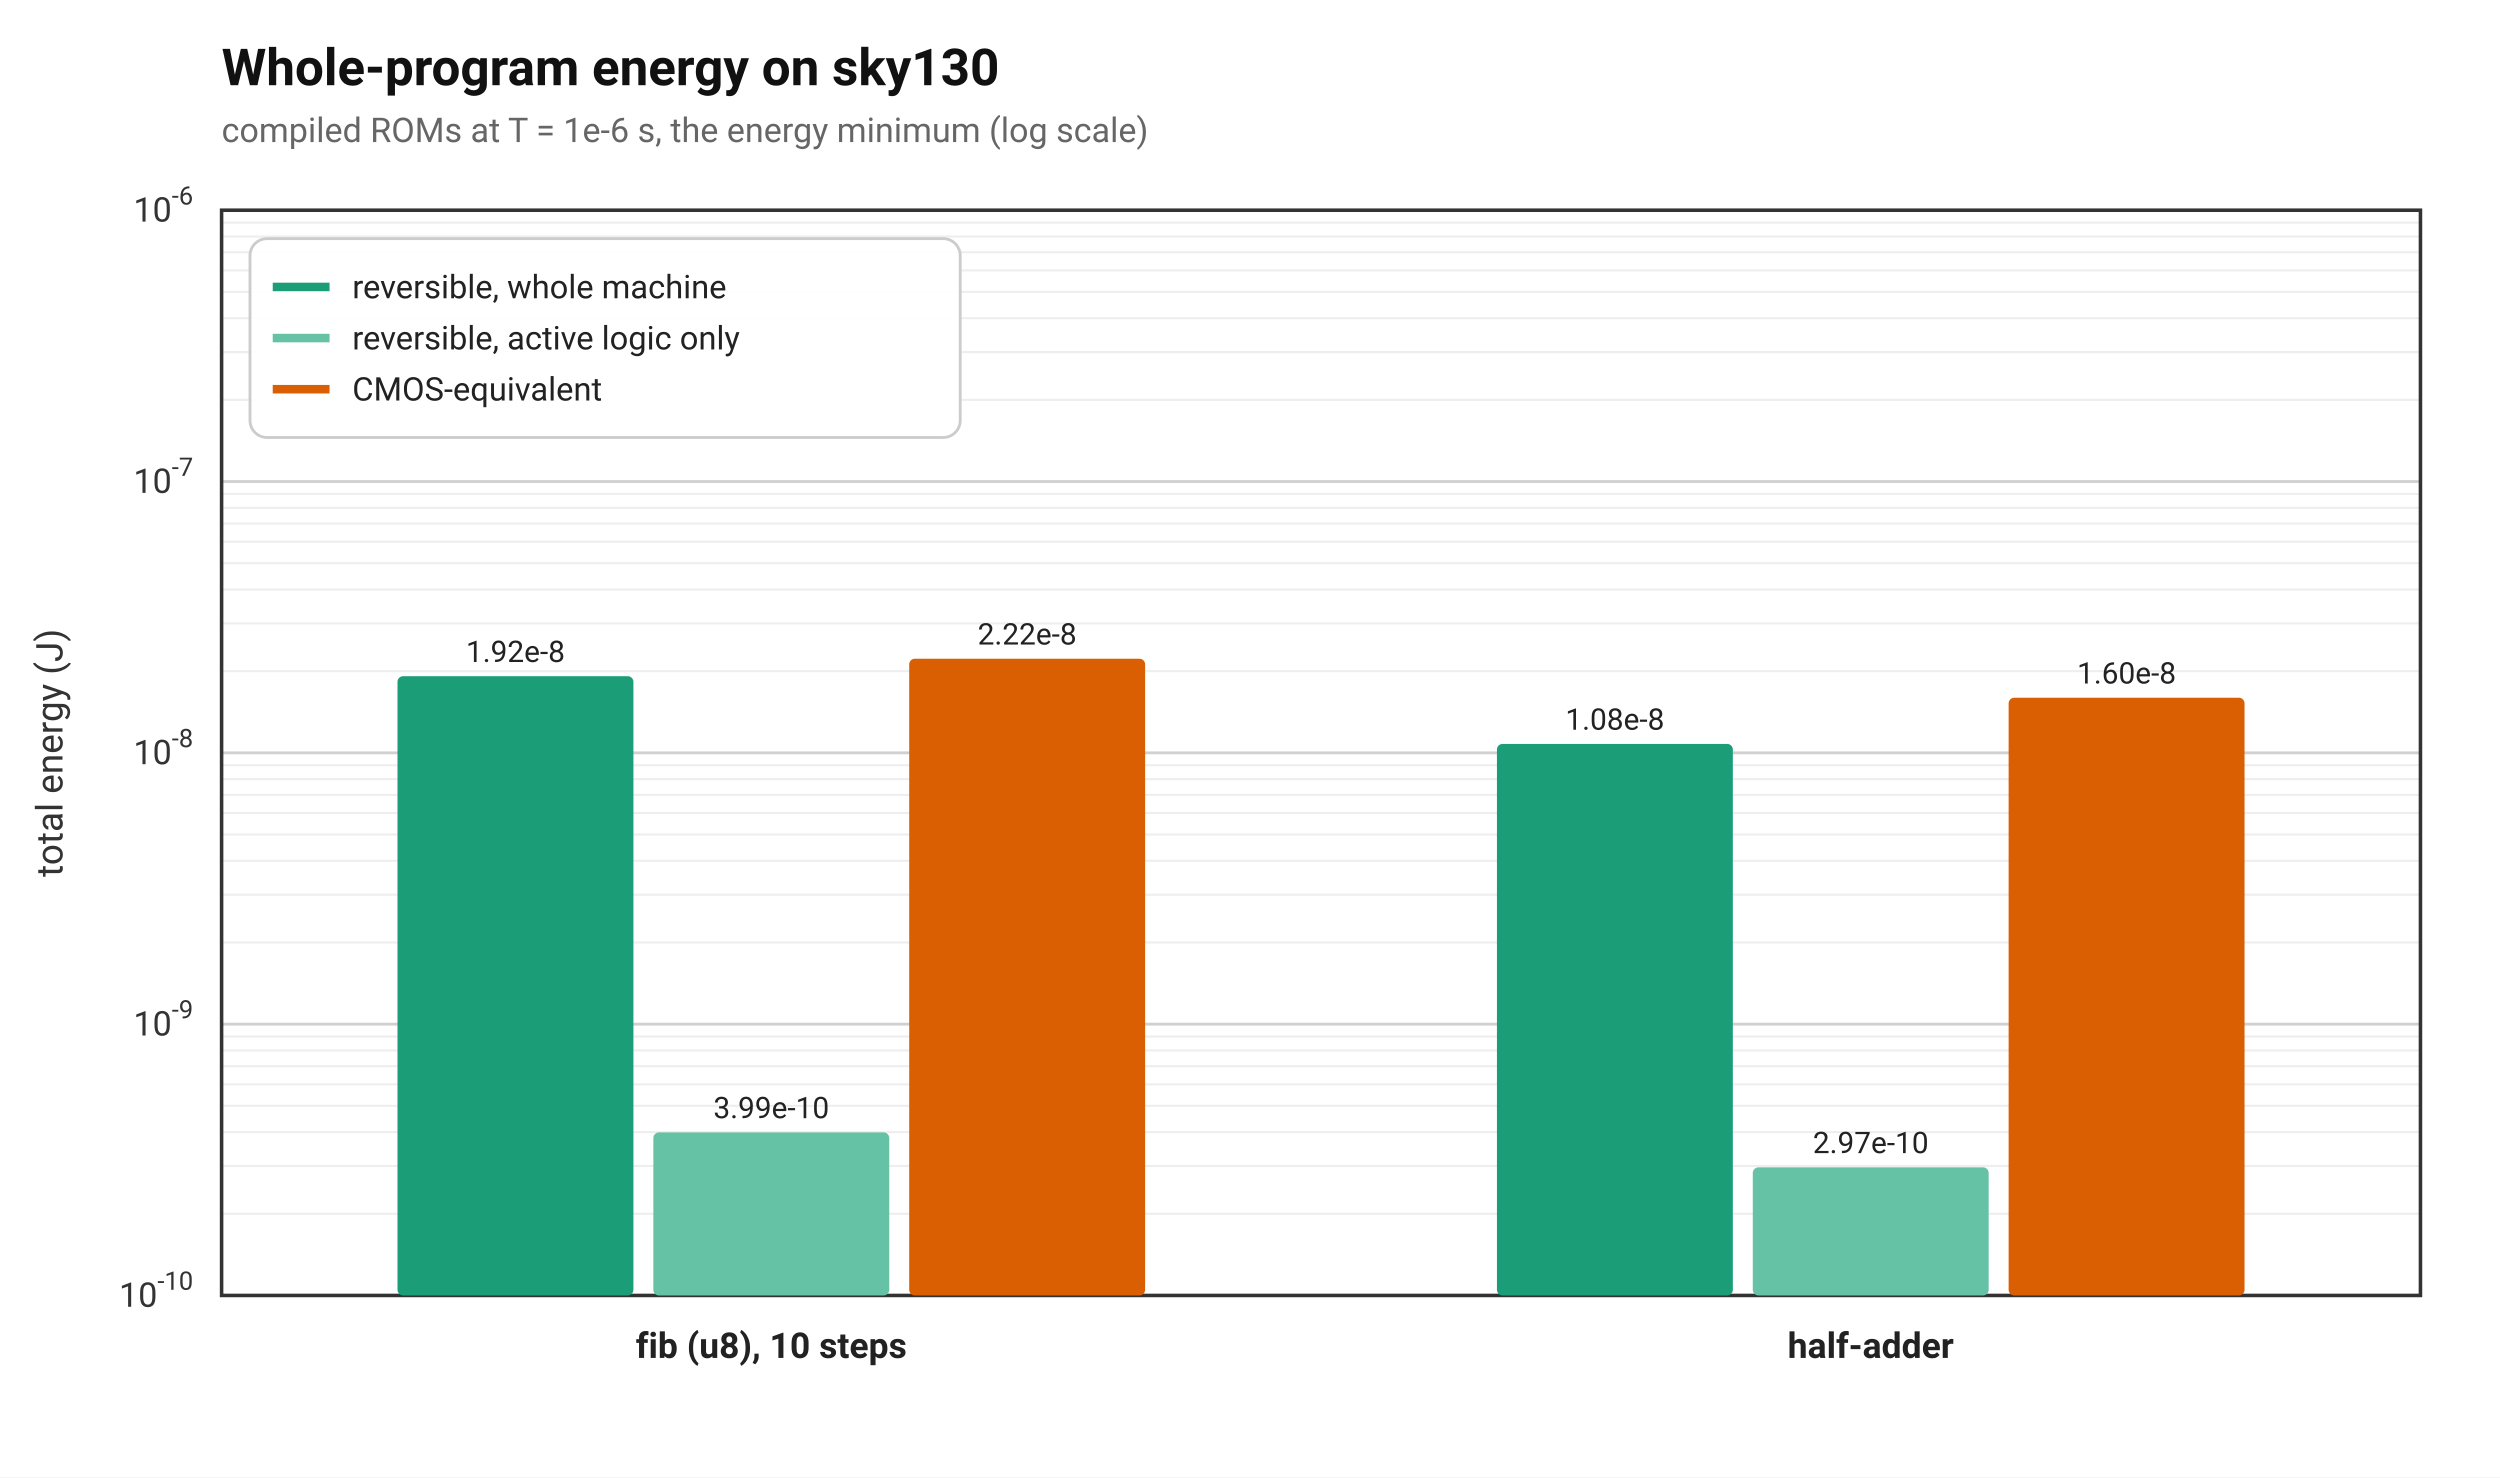
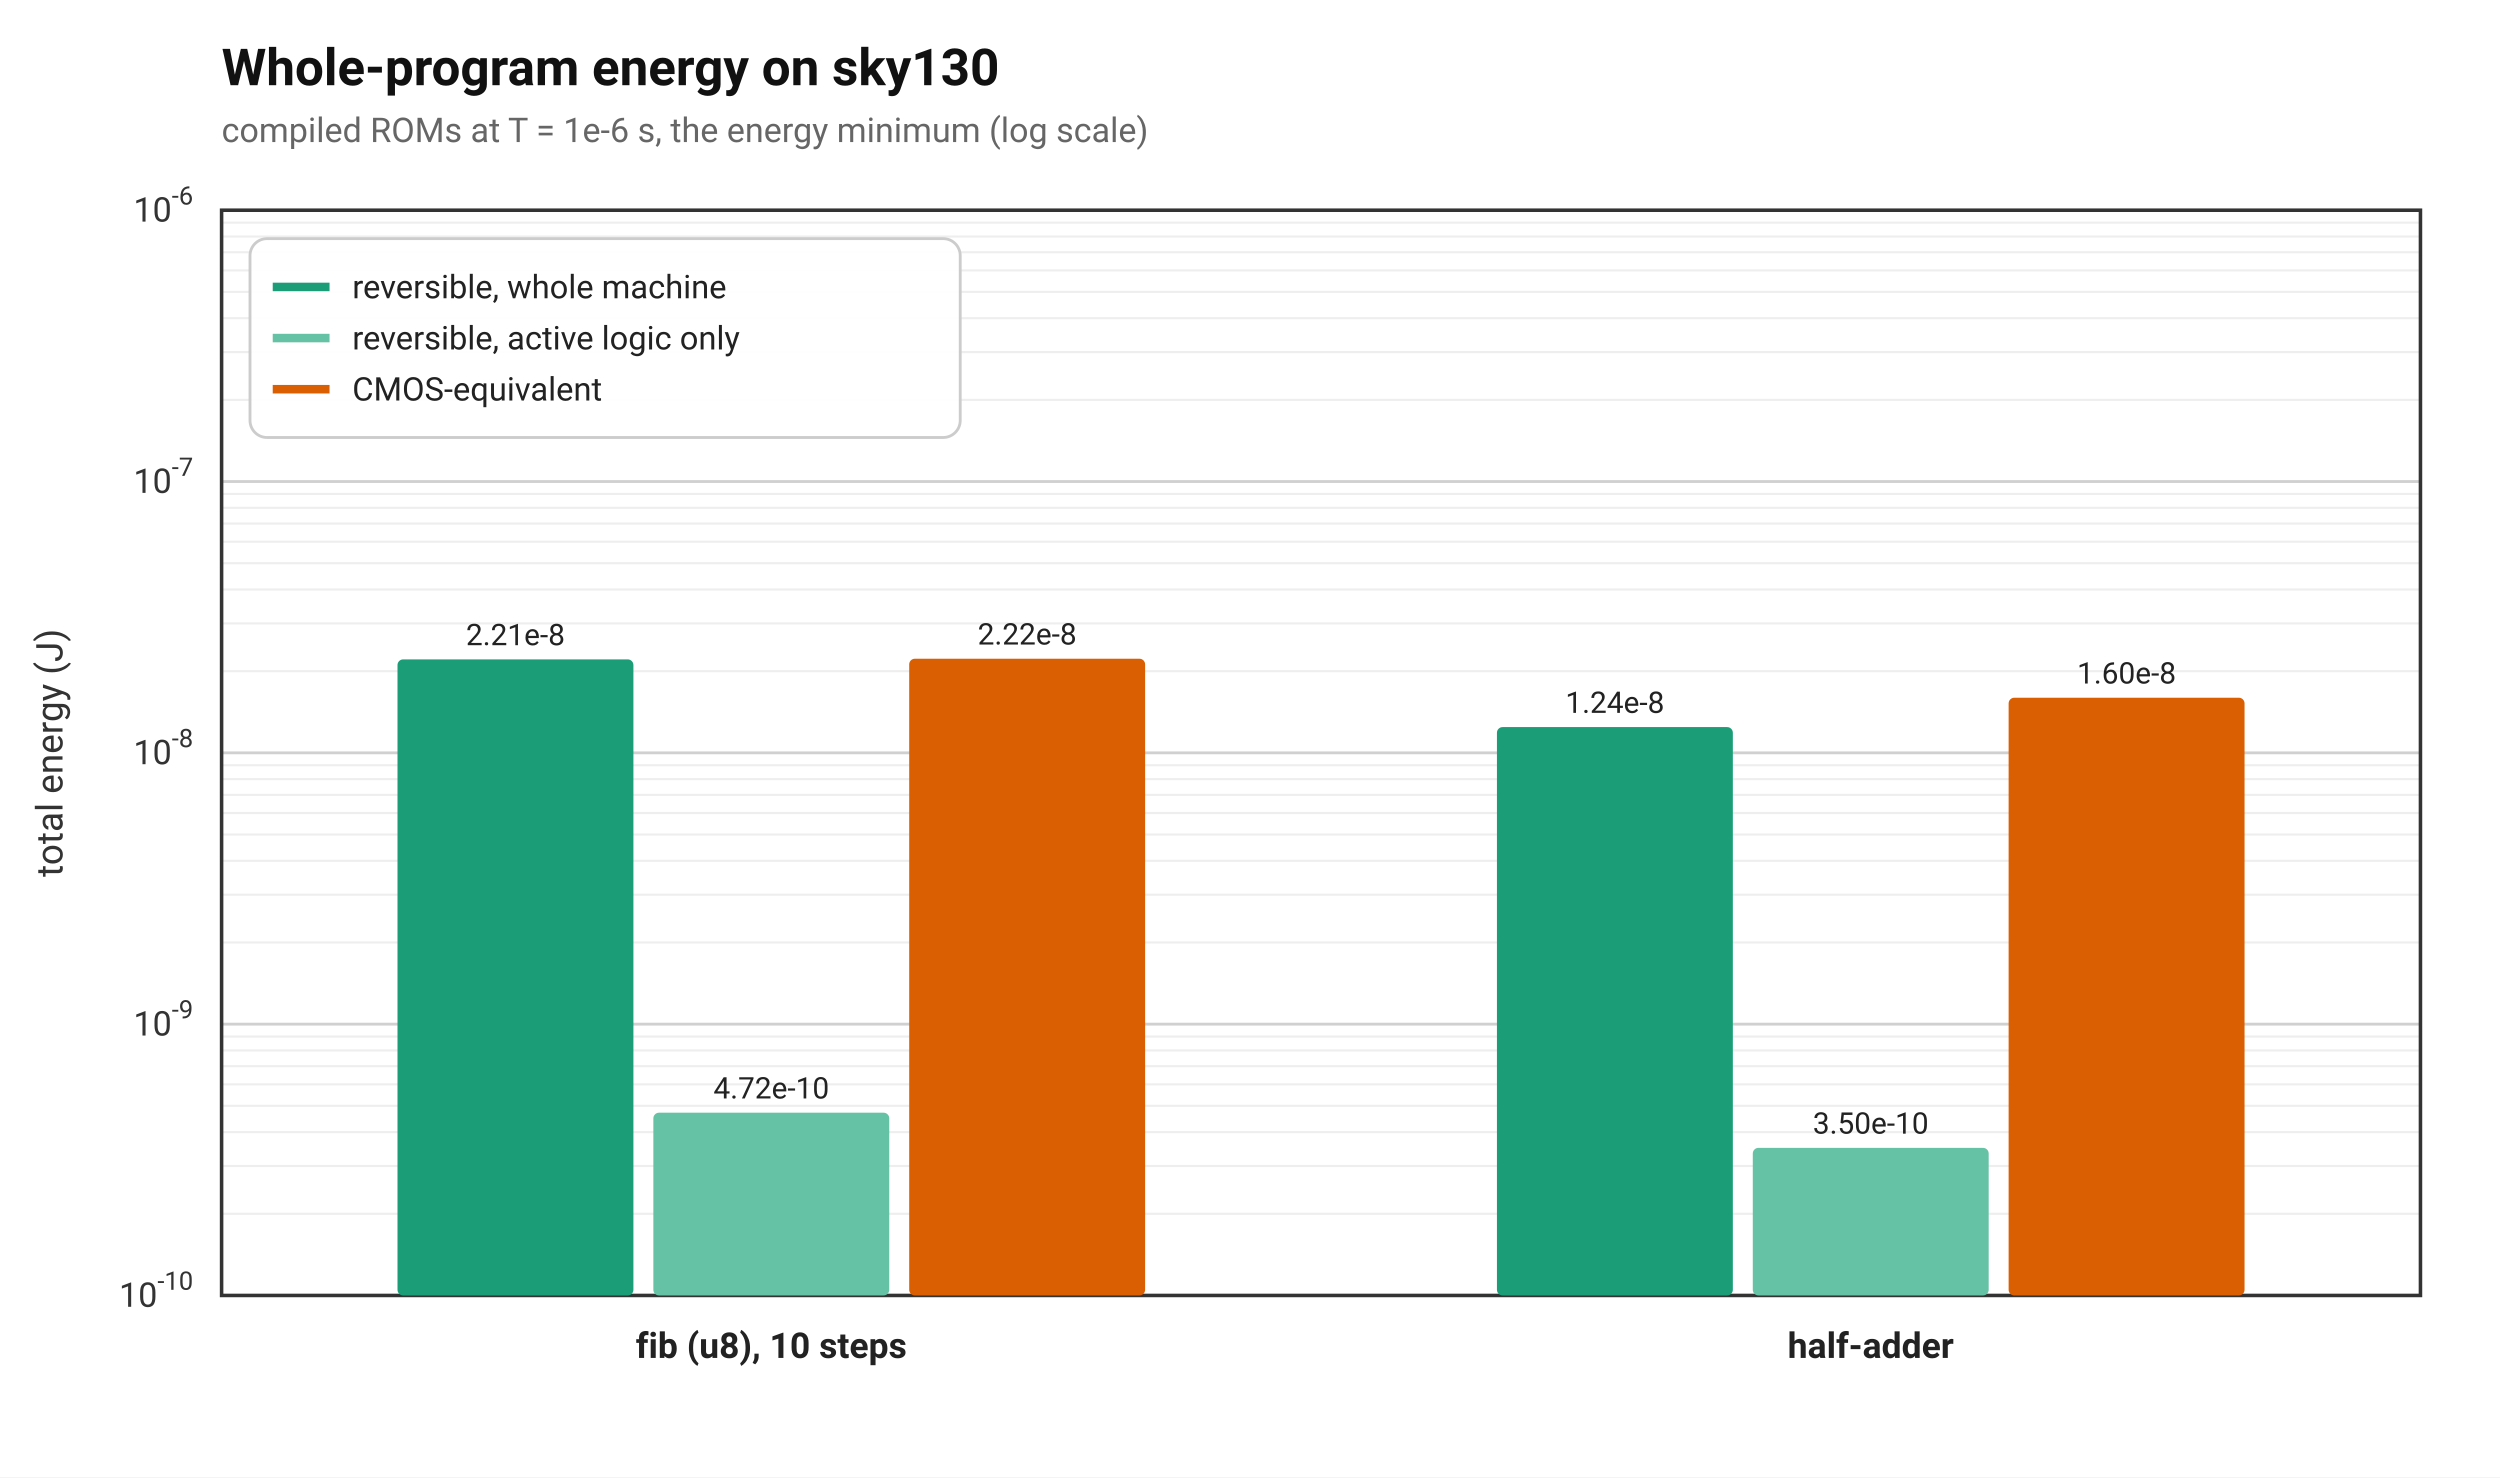
<svg xmlns="http://www.w3.org/2000/svg" width="880" height="520" viewBox="0 0 880 520" font-family="system-ui, -apple-system, Segoe UI, Roboto, sans-serif">
  <rect width="880" height="520" fill="#ffffff" />
  <text x="78" y="30" font-size="18" font-weight="700" fill="#111111" font-family="system-ui, -apple-system, Segoe UI, Roboto, sans-serif">Whole-program energy on sky130</text>
  <text x="78" y="50" font-size="12" fill="#666666" font-family="system-ui, -apple-system, Segoe UI, Roboto, sans-serif">compiled ROMs at T = 1e-6 s, the energy minimum (log scale)</text>
  <line x1="78" y1="427.252" x2="852" y2="427.252" stroke="#eeeeee" stroke-width="0.75" />
  <line x1="78" y1="410.435" x2="852" y2="410.435" stroke="#eeeeee" stroke-width="0.75" />
  <line x1="78" y1="398.503" x2="852" y2="398.503" stroke="#eeeeee" stroke-width="0.75" />
  <line x1="78" y1="389.248" x2="852" y2="389.248" stroke="#eeeeee" stroke-width="0.75" />
  <line x1="78" y1="381.687" x2="852" y2="381.687" stroke="#eeeeee" stroke-width="0.75" />
  <line x1="78" y1="375.293" x2="852" y2="375.293" stroke="#eeeeee" stroke-width="0.75" />
  <line x1="78" y1="369.755" x2="852" y2="369.755" stroke="#eeeeee" stroke-width="0.75" />
  <line x1="78" y1="364.87" x2="852" y2="364.87" stroke="#eeeeee" stroke-width="0.75" />
  <line x1="78" y1="331.752" x2="852" y2="331.752" stroke="#eeeeee" stroke-width="0.75" />
  <line x1="78" y1="314.935" x2="852" y2="314.935" stroke="#eeeeee" stroke-width="0.75" />
  <line x1="78" y1="303.003" x2="852" y2="303.003" stroke="#eeeeee" stroke-width="0.75" />
  <line x1="78" y1="293.748" x2="852" y2="293.748" stroke="#eeeeee" stroke-width="0.75" />
  <line x1="78" y1="286.187" x2="852" y2="286.187" stroke="#eeeeee" stroke-width="0.75" />
  <line x1="78" y1="279.793" x2="852" y2="279.793" stroke="#eeeeee" stroke-width="0.75" />
  <line x1="78" y1="274.255" x2="852" y2="274.255" stroke="#eeeeee" stroke-width="0.75" />
  <line x1="78" y1="269.37" x2="852" y2="269.37" stroke="#eeeeee" stroke-width="0.75" />
  <line x1="78" y1="236.252" x2="852" y2="236.252" stroke="#eeeeee" stroke-width="0.75" />
  <line x1="78" y1="219.435" x2="852" y2="219.435" stroke="#eeeeee" stroke-width="0.75" />
  <line x1="78" y1="207.503" x2="852" y2="207.503" stroke="#eeeeee" stroke-width="0.75" />
  <line x1="78" y1="198.248" x2="852" y2="198.248" stroke="#eeeeee" stroke-width="0.75" />
  <line x1="78" y1="190.687" x2="852" y2="190.687" stroke="#eeeeee" stroke-width="0.75" />
  <line x1="78" y1="184.293" x2="852" y2="184.293" stroke="#eeeeee" stroke-width="0.75" />
  <line x1="78" y1="178.755" x2="852" y2="178.755" stroke="#eeeeee" stroke-width="0.75" />
  <line x1="78" y1="173.87" x2="852" y2="173.87" stroke="#eeeeee" stroke-width="0.75" />
  <line x1="78" y1="140.752" x2="852" y2="140.752" stroke="#eeeeee" stroke-width="0.75" />
  <line x1="78" y1="123.935" x2="852" y2="123.935" stroke="#eeeeee" stroke-width="0.75" />
  <line x1="78" y1="112.003" x2="852" y2="112.003" stroke="#eeeeee" stroke-width="0.75" />
  <line x1="78" y1="102.748" x2="852" y2="102.748" stroke="#eeeeee" stroke-width="0.75" />
  <line x1="78" y1="95.187" x2="852" y2="95.187" stroke="#eeeeee" stroke-width="0.75" />
  <line x1="78" y1="88.793" x2="852" y2="88.793" stroke="#eeeeee" stroke-width="0.75" />
  <line x1="78" y1="83.255" x2="852" y2="83.255" stroke="#eeeeee" stroke-width="0.75" />
  <line x1="78" y1="78.37" x2="852" y2="78.37" stroke="#eeeeee" stroke-width="0.75" />
  <line x1="78" y1="456" x2="852" y2="456" stroke="#d0d0d0" stroke-width="1" />
  <text x="68" y="460" font-size="12" fill="#333333" text-anchor="end" font-family="system-ui, -apple-system, Segoe UI, Roboto, sans-serif">10<tspan dy="-6" font-size="9">-10</tspan>
  </text>
  <line x1="78" y1="360.5" x2="852" y2="360.5" stroke="#d0d0d0" stroke-width="1" />
  <text x="68" y="364.5" font-size="12" fill="#333333" text-anchor="end" font-family="system-ui, -apple-system, Segoe UI, Roboto, sans-serif">10<tspan dy="-6" font-size="9">-9</tspan>
  </text>
  <line x1="78" y1="265" x2="852" y2="265" stroke="#d0d0d0" stroke-width="1" />
  <text x="68" y="269" font-size="12" fill="#333333" text-anchor="end" font-family="system-ui, -apple-system, Segoe UI, Roboto, sans-serif">10<tspan dy="-6" font-size="9">-8</tspan>
  </text>
  <line x1="78" y1="169.5" x2="852" y2="169.5" stroke="#d0d0d0" stroke-width="1" />
  <text x="68" y="173.5" font-size="12" fill="#333333" text-anchor="end" font-family="system-ui, -apple-system, Segoe UI, Roboto, sans-serif">10<tspan dy="-6" font-size="9">-7</tspan>
  </text>
  <line x1="78" y1="74" x2="852" y2="74" stroke="#d0d0d0" stroke-width="1" />
  <text x="68" y="78" font-size="12" fill="#333333" text-anchor="end" font-family="system-ui, -apple-system, Segoe UI, Roboto, sans-serif">10<tspan dy="-6" font-size="9">-6</tspan>
  </text>
  <rect x="78" y="74" width="774" height="382" fill="none" stroke="#333333" stroke-width="1.25" />
-   <rect x="139.92" y="238.018" width="83.042" height="217.982" fill="#1b9e77" rx="2" />
-   <text x="181.441" y="233.018" font-size="10.5" fill="#222222" text-anchor="middle" font-family="system-ui, -apple-system, Segoe UI, Roboto, sans-serif">1.92e-8</text>
-   <rect x="229.979" y="398.595" width="83.042" height="57.405" fill="#66c2a5" rx="2" />
-   <text x="271.5" y="393.595" font-size="10.5" fill="#222222" text-anchor="middle" font-family="system-ui, -apple-system, Segoe UI, Roboto, sans-serif">3.99e-10</text>
+   <rect x="139.92" y="232.101" width="83.042" height="223.899" fill="#1b9e77" rx="2" />
+   <text x="181.441" y="227.101" font-size="10.5" fill="#222222" text-anchor="middle" font-family="system-ui, -apple-system, Segoe UI, Roboto, sans-serif">2.21e-8</text>
+   <rect x="229.979" y="391.667" width="83.042" height="64.333" fill="#66c2a5" rx="2" />
+   <text x="271.5" y="386.667" font-size="10.5" fill="#222222" text-anchor="middle" font-family="system-ui, -apple-system, Segoe UI, Roboto, sans-serif">4.72e-10</text>
  <rect x="320.038" y="231.87" width="83.042" height="224.13" fill="#d95f02" rx="2" />
  <text x="361.559" y="226.87" font-size="10.5" fill="#222222" text-anchor="middle" font-family="system-ui, -apple-system, Segoe UI, Roboto, sans-serif">2.22e-8</text>
  <text x="271.5" y="478" font-size="12.5" fill="#222222" text-anchor="middle" font-weight="600" font-family="system-ui, -apple-system, Segoe UI, Roboto, sans-serif">fib (u8), 10 steps</text>
-   <rect x="526.92" y="261.857" width="83.042" height="194.143" fill="#1b9e77" rx="2" />
-   <text x="568.441" y="256.857" font-size="10.5" fill="#222222" text-anchor="middle" font-family="system-ui, -apple-system, Segoe UI, Roboto, sans-serif">1.08e-8</text>
-   <rect x="616.979" y="410.899" width="83.042" height="45.101" fill="#66c2a5" rx="2" />
-   <text x="658.5" y="405.899" font-size="10.5" fill="#222222" text-anchor="middle" font-family="system-ui, -apple-system, Segoe UI, Roboto, sans-serif">2.97e-10</text>
+   <rect x="526.92" y="255.936" width="83.042" height="200.064" fill="#1b9e77" rx="2" />
+   <text x="568.441" y="250.936" font-size="10.5" fill="#222222" text-anchor="middle" font-family="system-ui, -apple-system, Segoe UI, Roboto, sans-serif">1.24e-8</text>
+   <rect x="616.979" y="404.046" width="83.042" height="51.954" fill="#66c2a5" rx="2" />
+   <text x="658.5" y="399.046" font-size="10.5" fill="#222222" text-anchor="middle" font-family="system-ui, -apple-system, Segoe UI, Roboto, sans-serif">3.50e-10</text>
  <rect x="707.038" y="245.597" width="83.042" height="210.403" fill="#d95f02" rx="2" />
  <text x="748.559" y="240.597" font-size="10.5" fill="#222222" text-anchor="middle" font-family="system-ui, -apple-system, Segoe UI, Roboto, sans-serif">1.60e-8</text>
  <text x="658.5" y="478" font-size="12.5" fill="#222222" text-anchor="middle" font-weight="600" font-family="system-ui, -apple-system, Segoe UI, Roboto, sans-serif">half-adder</text>
  <text x="22" y="265" font-size="13" fill="#333333" text-anchor="middle" transform="rotate(-90 22 265)" font-family="system-ui, -apple-system, Segoe UI, Roboto, sans-serif">total energy (J)</text>
  <rect x="88" y="84" width="250" height="70" rx="6" fill="#ffffff" fill-opacity="0.96" stroke="#cccccc" />
  <line x1="96" y1="101" x2="116" y2="101" stroke="#1b9e77" stroke-width="3" />
  <text x="124" y="105" font-size="11.5" fill="#222222" font-family="system-ui, -apple-system, Segoe UI, Roboto, sans-serif">reversible, whole machine</text>
  <line x1="96" y1="119" x2="116" y2="119" stroke="#66c2a5" stroke-width="3" />
  <text x="124" y="123" font-size="11.5" fill="#222222" font-family="system-ui, -apple-system, Segoe UI, Roboto, sans-serif">reversible, active logic only</text>
  <line x1="96" y1="137" x2="116" y2="137" stroke="#d95f02" stroke-width="3" />
  <text x="124" y="141" font-size="11.5" fill="#222222" font-family="system-ui, -apple-system, Segoe UI, Roboto, sans-serif">CMOS-equivalent</text>
</svg>
